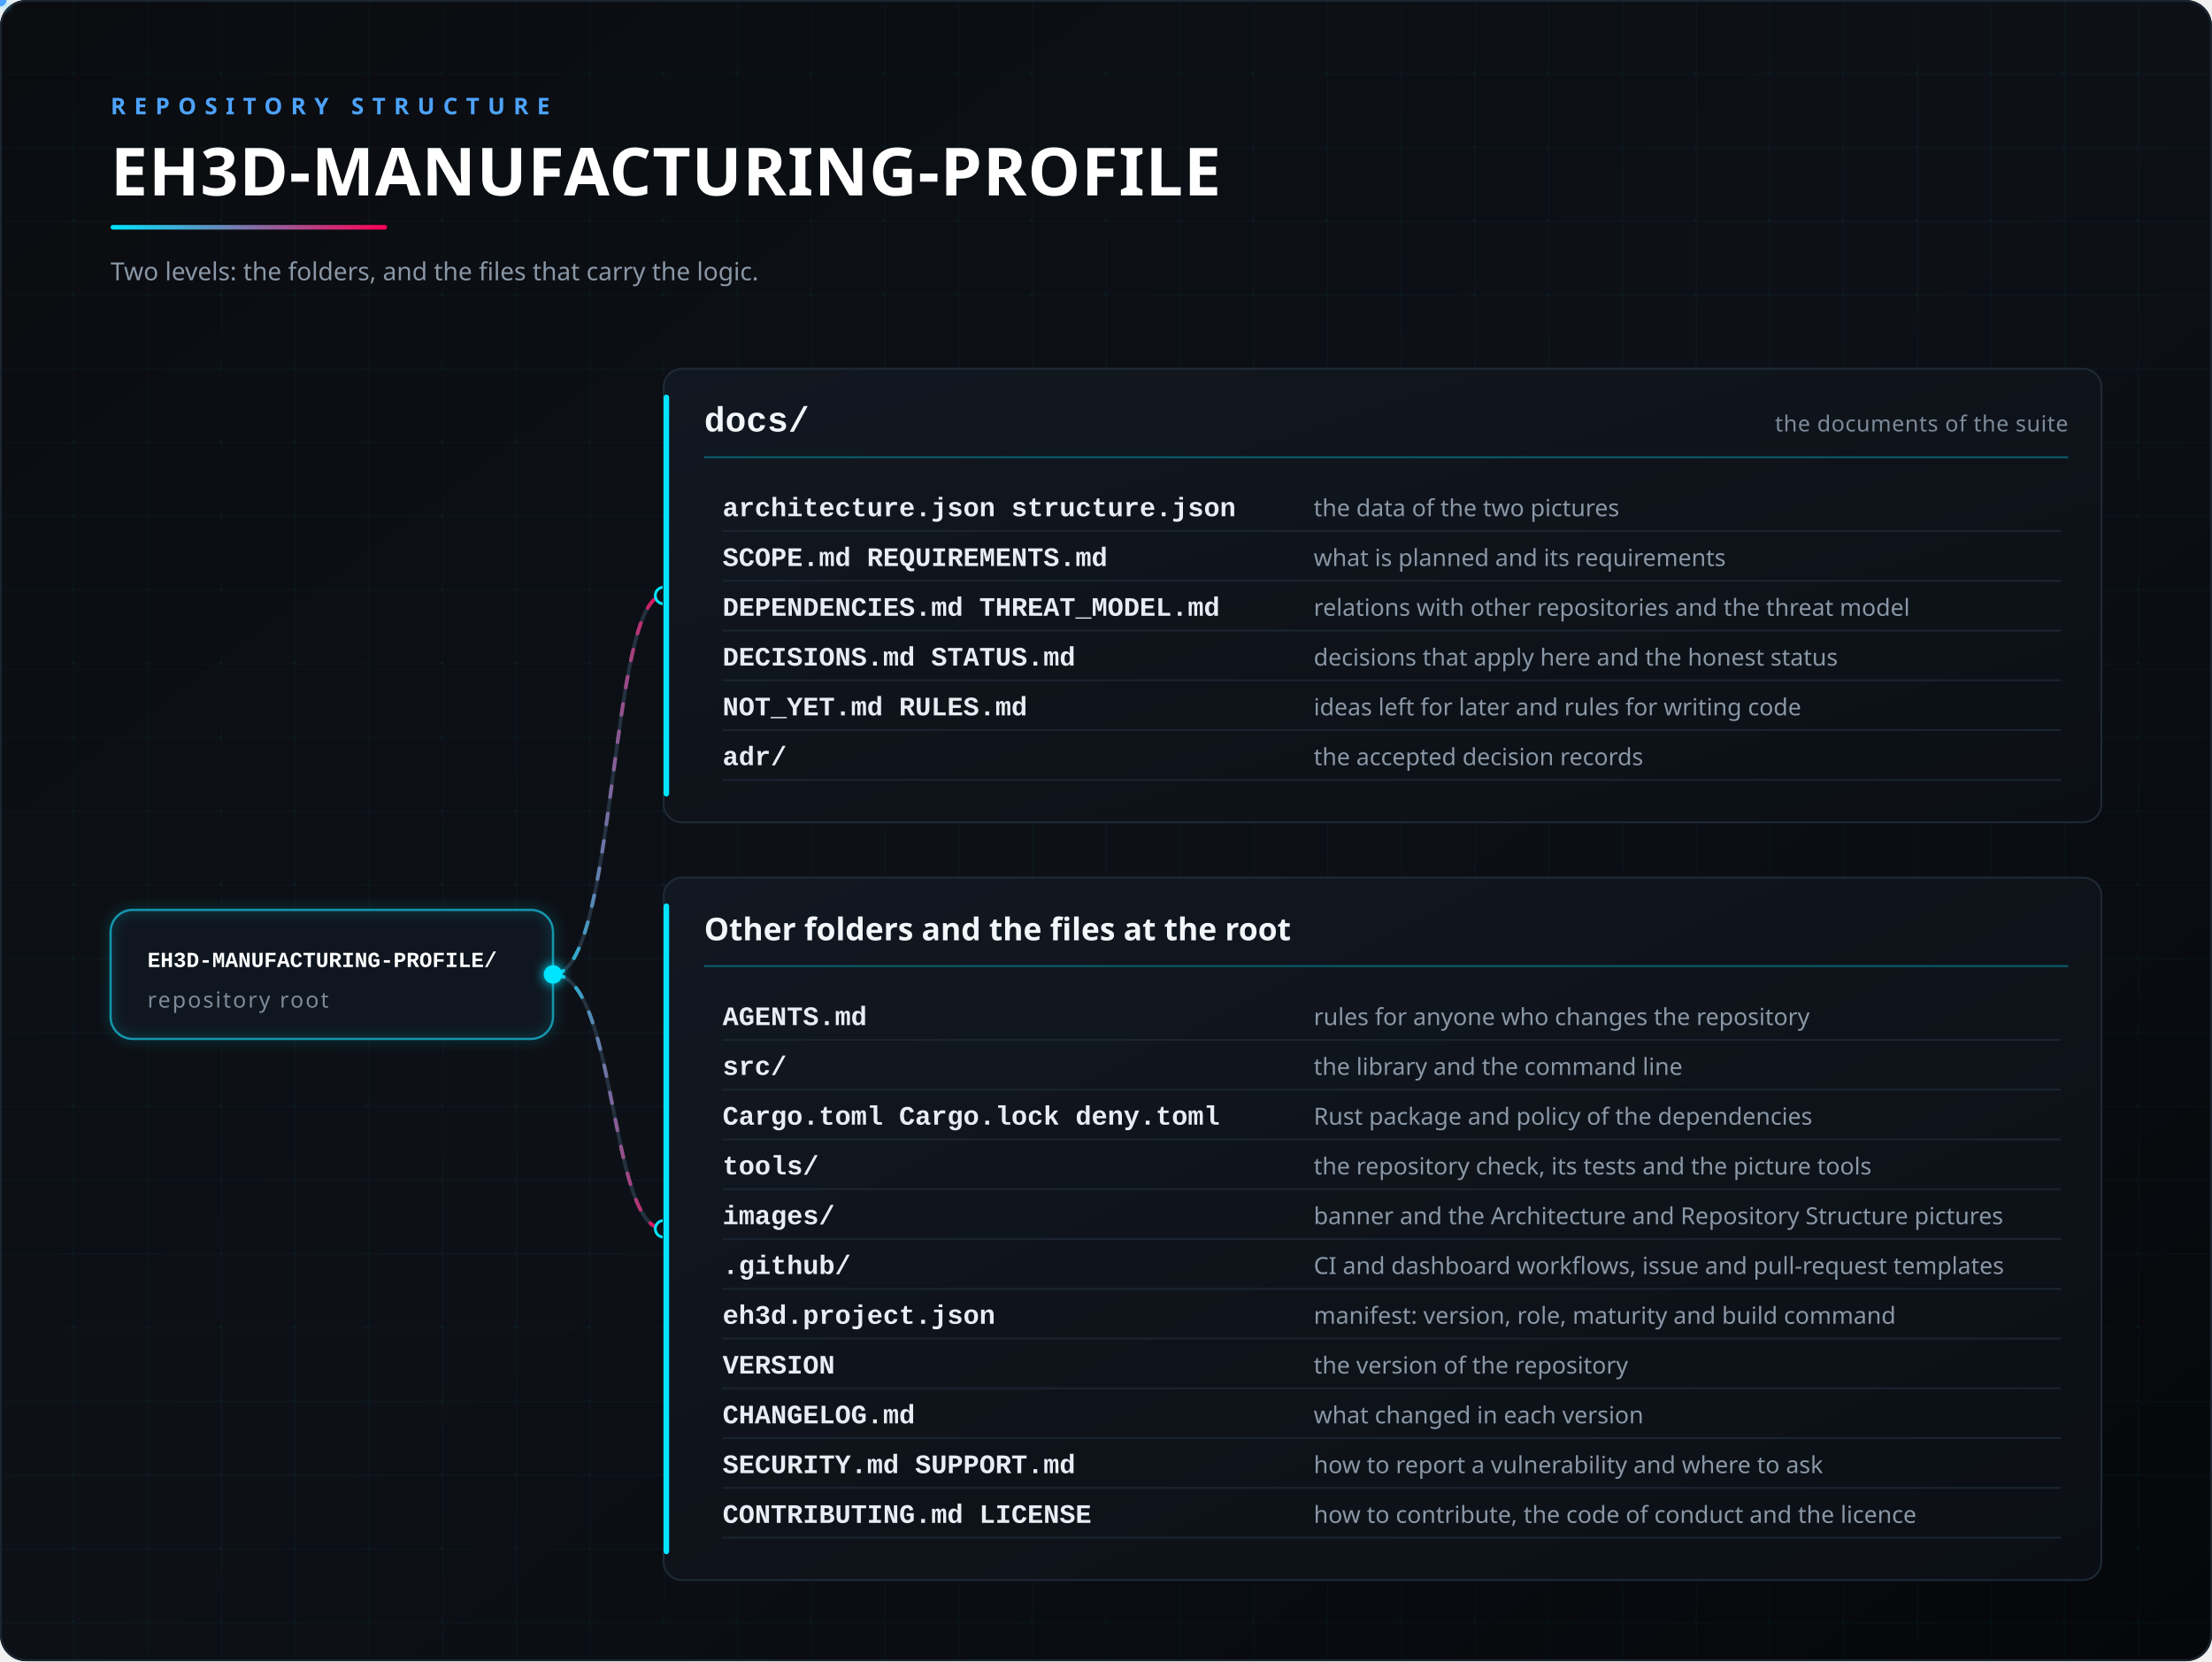
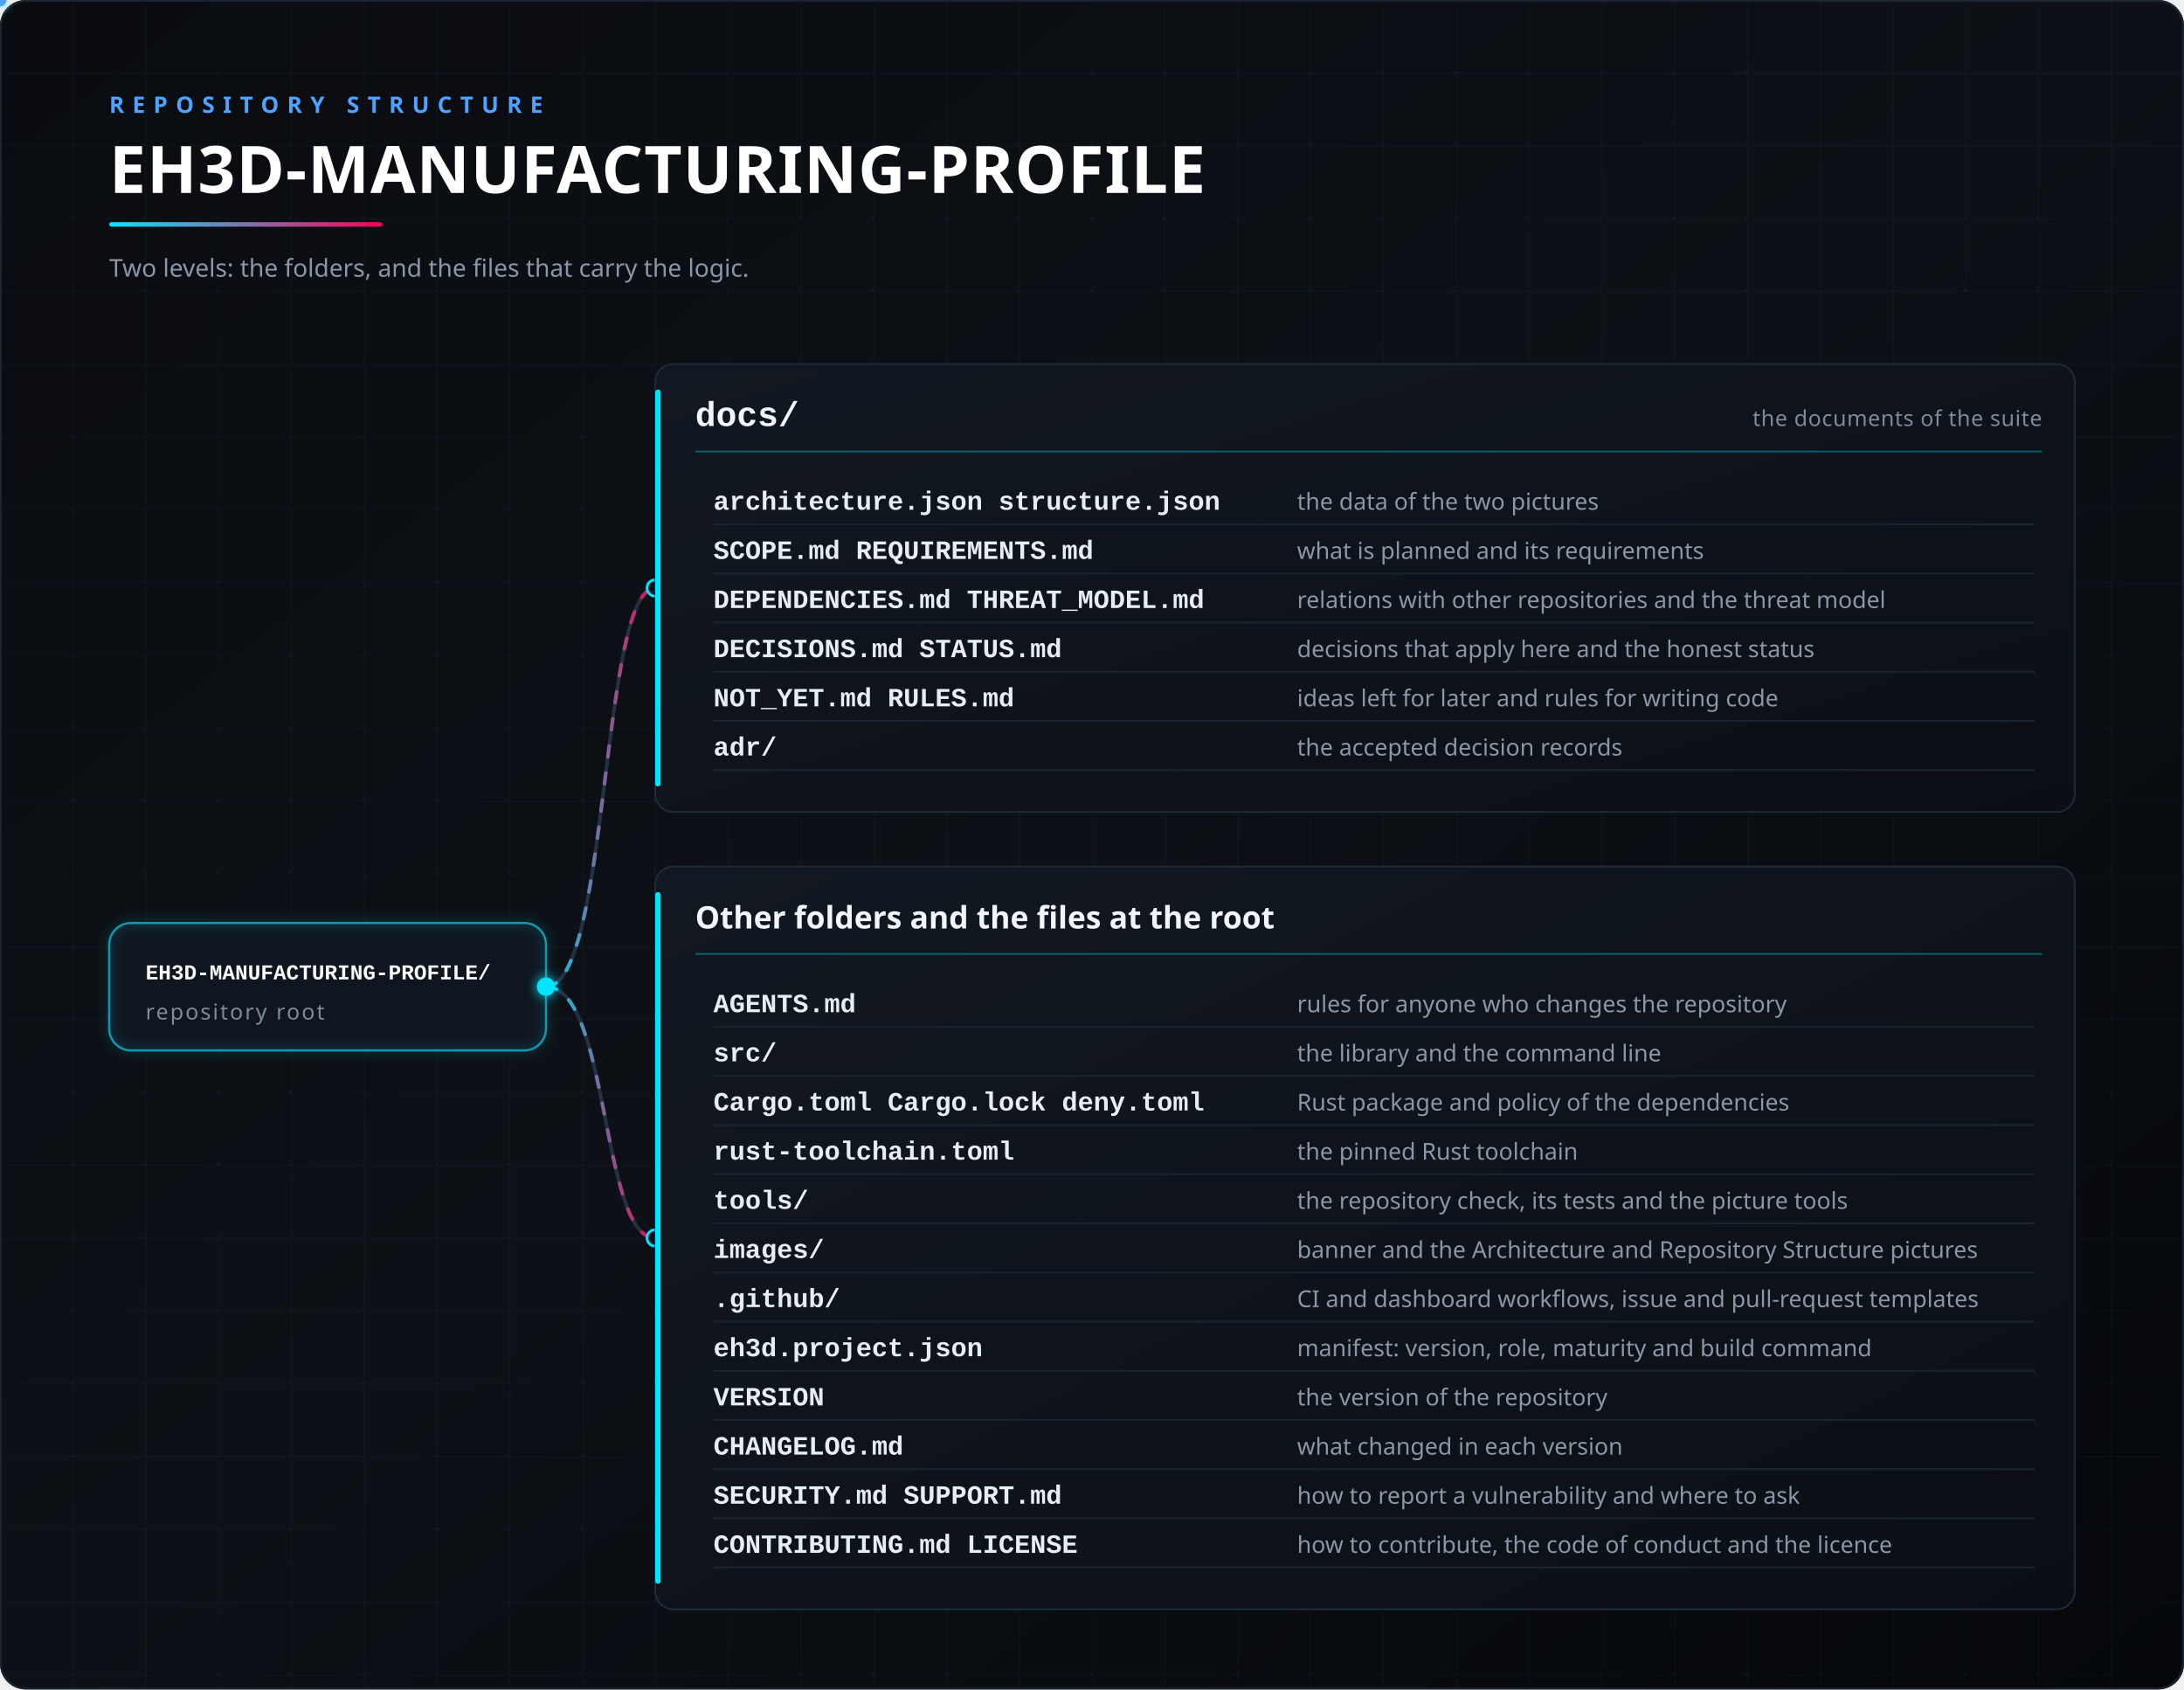
- <svg xmlns="http://www.w3.org/2000/svg" viewBox="0 0 1200 901" width="100%" role="img" aria-labelledby="t d">
+ <svg xmlns="http://www.w3.org/2000/svg" viewBox="0 0 1200 928" width="100%" role="img" aria-labelledby="t d">
  <defs>
    <linearGradient id="bg" x1="0" y1="0" x2="1" y2="1">
      <stop offset="0" stop-color="#0A0C10" />
      <stop offset="0.5" stop-color="#0D1117" />
      <stop offset="1" stop-color="#05070A" />
    </linearGradient>
    <linearGradient id="card" x1="0" y1="0" x2="1" y2="1">
      <stop offset="0" stop-color="#121821" />
      <stop offset="1" stop-color="#0B0F15" />
    </linearGradient>
    <linearGradient id="line" x1="0" y1="0" x2="1" y2="0">
      <stop offset="0" stop-color="#00E5FF" />
      <stop offset="1" stop-color="#FF0055" />
    </linearGradient>
    <filter id="glow" x="-50%" y="-50%" width="200%" height="200%">
      <feGaussianBlur stdDeviation="3" result="b" />
      <feMerge>
        <feMergeNode in="b" />
        <feMergeNode in="SourceGraphic" />
      </feMerge>
    </filter>
    <pattern id="grid" width="40" height="40" patternUnits="userSpaceOnUse">
      <path d="M40 0H0V40" fill="none" stroke="#00E5FF" stroke-opacity="0.035" />
      <circle cx="40" cy="40" r="1" fill="#00E5FF" fill-opacity="0.09" />
    </pattern>
  </defs>
-   <rect width="1200" height="901" rx="14" fill="url(#bg)" />
-   <rect width="1200" height="901" rx="14" fill="url(#grid)" />
-   <rect x="0.5" y="0.5" width="1199" height="900" rx="14" fill="none" stroke="#1B2530" />
+   <rect width="1200" height="928" rx="14" fill="url(#bg)" />
+   <rect width="1200" height="928" rx="14" fill="url(#grid)" />
+   <rect x="0.5" y="0.5" width="1199" height="927" rx="14" fill="none" stroke="#1B2530" />
  <text x="60" y="62" font-family="'Segoe UI','Noto Sans','Noto Sans CJK SC','Microsoft YaHei','Yu Gothic','Helvetica Neue',Helvetica,Arial,sans-serif" font-size="12.5" font-weight="600" fill="#4DA3FF" text-anchor="start" letter-spacing="4.5">REPOSITORY STRUCTURE</text>
  <text x="60" y="106" font-family="'Segoe UI','Noto Sans','Noto Sans CJK SC','Microsoft YaHei','Yu Gothic','Helvetica Neue',Helvetica,Arial,sans-serif" font-size="36" font-weight="700" fill="#FFFFFF" text-anchor="start" letter-spacing="0.5">EH3D-MANUFACTURING-PROFILE</text>
  <rect x="60" y="122" width="150" height="2.5" rx="1.25" fill="url(#line)">
    <animate attributeName="width" values="40;150;150" keyTimes="0;0.4;1" dur="3s" repeatCount="indefinite" />
  </rect>
  <text x="60" y="152" font-family="'Segoe UI','Noto Sans','Noto Sans CJK SC','Microsoft YaHei','Yu Gothic','Helvetica Neue',Helvetica,Arial,sans-serif" font-size="13.5" font-weight="400" fill="#8A97A6" text-anchor="start">Two levels: the folders, and the files that carry the logic.</text>
-   <path id="c0" d="M300,528.5 C335,528.5 330,323 360,323" fill="none" stroke="#243140" stroke-width="2" />
-   <path d="M300,528.5 C335,528.5 330,323 360,323" fill="none" stroke="url(#line)" stroke-width="2" stroke-linecap="round" stroke-dasharray="6 9" opacity="0.9">
+   <path id="c0" d="M300,542 C335,542 330,323 360,323" fill="none" stroke="#243140" stroke-width="2" />
+   <path d="M300,542 C335,542 330,323 360,323" fill="none" stroke="url(#line)" stroke-width="2" stroke-linecap="round" stroke-dasharray="6 9" opacity="0.9">
    <animate attributeName="stroke-dashoffset" from="0" to="-30" dur="1.6s" repeatCount="indefinite" />
  </path>
  <circle cx="360" cy="323" r="4.5" fill="#0D1117" stroke="#00E5FF" stroke-width="1.5" />
-   <path id="c1" d="M300,528.5 C335,528.5 330,666.5 360,666.5" fill="none" stroke="#243140" stroke-width="2" />
-   <path d="M300,528.5 C335,528.5 330,666.5 360,666.5" fill="none" stroke="url(#line)" stroke-width="2" stroke-linecap="round" stroke-dasharray="6 9" opacity="0.9">
+   <path id="c1" d="M300,542 C335,542 330,680 360,680" fill="none" stroke="#243140" stroke-width="2" />
+   <path d="M300,542 C335,542 330,680 360,680" fill="none" stroke="url(#line)" stroke-width="2" stroke-linecap="round" stroke-dasharray="6 9" opacity="0.9">
    <animate attributeName="stroke-dashoffset" from="0" to="-30" dur="1.6s" repeatCount="indefinite" />
  </path>
-   <circle cx="360" cy="666.5" r="4.5" fill="#0D1117" stroke="#00E5FF" stroke-width="1.5" />
+   <circle cx="360" cy="680" r="4.5" fill="#0D1117" stroke="#00E5FF" stroke-width="1.5" />
  <circle r="3.5" fill="#00E5FF" filter="url(#glow)">
    <animateMotion dur="3.4s" repeatCount="indefinite">
      <mpath href="#c0" />
    </animateMotion>
  </circle>
  <circle r="3.5" fill="#4DA3FF" filter="url(#glow)">
    <animateMotion dur="4.2s" repeatCount="indefinite">
      <mpath href="#c1" />
    </animateMotion>
  </circle>
-   <rect x="60" y="493.5" width="240" height="70" rx="12" fill="#0F1620" stroke="#2A3A4C" stroke-width="1.2" />
-   <rect x="60" y="493.5" width="240" height="70" rx="12" fill="none" stroke="#00E5FF" stroke-opacity="0.5" stroke-width="1.2" filter="url(#glow)">
+   <rect x="60" y="507" width="240" height="70" rx="12" fill="#0F1620" stroke="#2A3A4C" stroke-width="1.2" />
+   <rect x="60" y="507" width="240" height="70" rx="12" fill="none" stroke="#00E5FF" stroke-opacity="0.5" stroke-width="1.2" filter="url(#glow)">
    <animate attributeName="stroke-opacity" values="0.15;0.6;0.15" dur="3.6s" repeatCount="indefinite" />
  </rect>
-   <text x="80" y="524.5" font-family="'JetBrains Mono','Cascadia Code','SFMono-Regular',Consolas,'Liberation Mono',monospace" font-size="11.7" font-weight="700" fill="#FFFFFF" text-anchor="start">EH3D-MANUFACTURING-PROFILE/</text>
-   <text x="80" y="546.5" font-family="'Segoe UI','Noto Sans','Noto Sans CJK SC','Microsoft YaHei','Yu Gothic','Helvetica Neue',Helvetica,Arial,sans-serif" font-size="12" font-weight="400" fill="#7D8A99" text-anchor="start" letter-spacing="1">repository root</text>
-   <circle cx="300" cy="528.5" r="5" fill="#00E5FF" filter="url(#glow)" />
+   <text x="80" y="538" font-family="'JetBrains Mono','Cascadia Code','SFMono-Regular',Consolas,'Liberation Mono',monospace" font-size="11.7" font-weight="700" fill="#FFFFFF" text-anchor="start">EH3D-MANUFACTURING-PROFILE/</text>
+   <text x="80" y="560" font-family="'Segoe UI','Noto Sans','Noto Sans CJK SC','Microsoft YaHei','Yu Gothic','Helvetica Neue',Helvetica,Arial,sans-serif" font-size="12" font-weight="400" fill="#7D8A99" text-anchor="start" letter-spacing="1">repository root</text>
+   <circle cx="300" cy="542" r="5" fill="#00E5FF" filter="url(#glow)" />
  <rect x="360" y="200" width="780" height="246" rx="10" fill="url(#card)" stroke="#1E2A36" stroke-width="1" />
  <rect x="360" y="214" width="3" height="218" rx="1.5" fill="#00E5FF">
    <animate attributeName="opacity" values="0.55;1;0.55" dur="4s" begin="0s" repeatCount="indefinite" />
  </rect>
  <text x="382" y="234" font-family="'JetBrains Mono','Cascadia Code','SFMono-Regular',Consolas,'Liberation Mono',monospace" font-size="19" font-weight="700" fill="#F2F6FA" text-anchor="start">docs/</text>
  <text x="1122" y="234" font-family="'Segoe UI','Noto Sans','Noto Sans CJK SC','Microsoft YaHei','Yu Gothic','Helvetica Neue',Helvetica,Arial,sans-serif" font-size="12" font-weight="400" fill="#7D8A99" text-anchor="end" letter-spacing="0.3">the documents of the suite</text>
  <line x1="382" y1="248" x2="1122" y2="248" stroke="#00E5FF" stroke-opacity="0.35" stroke-width="1" />
  <text x="392" y="280" font-family="'JetBrains Mono','Cascadia Code','SFMono-Regular',Consolas,'Liberation Mono',monospace" font-size="14.5" font-weight="600" fill="#E6EDF3" text-anchor="start">architecture.json  structure.json</text>
  <text x="712.67" y="280" font-family="'Segoe UI','Noto Sans','Noto Sans CJK SC','Microsoft YaHei','Yu Gothic','Helvetica Neue',Helvetica,Arial,sans-serif" font-size="12.8" font-weight="400" fill="#8A97A6" text-anchor="start">the data of the two pictures</text>
  <line x1="392" y1="288" x2="1118" y2="288" stroke="#1A2430" stroke-width="1" />
  <text x="392" y="307" font-family="'JetBrains Mono','Cascadia Code','SFMono-Regular',Consolas,'Liberation Mono',monospace" font-size="14.5" font-weight="600" fill="#E6EDF3" text-anchor="start">SCOPE.md  REQUIREMENTS.md</text>
  <text x="712.67" y="307" font-family="'Segoe UI','Noto Sans','Noto Sans CJK SC','Microsoft YaHei','Yu Gothic','Helvetica Neue',Helvetica,Arial,sans-serif" font-size="12.8" font-weight="400" fill="#8A97A6" text-anchor="start">what is planned and its requirements</text>
  <line x1="392" y1="315" x2="1118" y2="315" stroke="#1A2430" stroke-width="1" />
  <text x="392" y="334" font-family="'JetBrains Mono','Cascadia Code','SFMono-Regular',Consolas,'Liberation Mono',monospace" font-size="14.5" font-weight="600" fill="#E6EDF3" text-anchor="start">DEPENDENCIES.md  THREAT_MODEL.md</text>
  <text x="712.67" y="334" font-family="'Segoe UI','Noto Sans','Noto Sans CJK SC','Microsoft YaHei','Yu Gothic','Helvetica Neue',Helvetica,Arial,sans-serif" font-size="12.8" font-weight="400" fill="#8A97A6" text-anchor="start">relations with other repositories and the threat model</text>
  <line x1="392" y1="342" x2="1118" y2="342" stroke="#1A2430" stroke-width="1" />
  <text x="392" y="361" font-family="'JetBrains Mono','Cascadia Code','SFMono-Regular',Consolas,'Liberation Mono',monospace" font-size="14.5" font-weight="600" fill="#E6EDF3" text-anchor="start">DECISIONS.md  STATUS.md</text>
  <text x="712.67" y="361" font-family="'Segoe UI','Noto Sans','Noto Sans CJK SC','Microsoft YaHei','Yu Gothic','Helvetica Neue',Helvetica,Arial,sans-serif" font-size="12.8" font-weight="400" fill="#8A97A6" text-anchor="start">decisions that apply here and the honest status</text>
  <line x1="392" y1="369" x2="1118" y2="369" stroke="#1A2430" stroke-width="1" />
  <text x="392" y="388" font-family="'JetBrains Mono','Cascadia Code','SFMono-Regular',Consolas,'Liberation Mono',monospace" font-size="14.5" font-weight="600" fill="#E6EDF3" text-anchor="start">NOT_YET.md  RULES.md</text>
  <text x="712.67" y="388" font-family="'Segoe UI','Noto Sans','Noto Sans CJK SC','Microsoft YaHei','Yu Gothic','Helvetica Neue',Helvetica,Arial,sans-serif" font-size="12.8" font-weight="400" fill="#8A97A6" text-anchor="start">ideas left for later and rules for writing code</text>
  <line x1="392" y1="396" x2="1118" y2="396" stroke="#1A2430" stroke-width="1" />
  <text x="392" y="415" font-family="'JetBrains Mono','Cascadia Code','SFMono-Regular',Consolas,'Liberation Mono',monospace" font-size="14.5" font-weight="600" fill="#E6EDF3" text-anchor="start">adr/</text>
  <text x="712.67" y="415" font-family="'Segoe UI','Noto Sans','Noto Sans CJK SC','Microsoft YaHei','Yu Gothic','Helvetica Neue',Helvetica,Arial,sans-serif" font-size="12.8" font-weight="400" fill="#8A97A6" text-anchor="start">the accepted decision records</text>
  <line x1="392" y1="423" x2="1118" y2="423" stroke="#1A2430" stroke-width="1" />
-   <rect x="360" y="476" width="780" height="381" rx="10" fill="url(#card)" stroke="#1E2A36" stroke-width="1" />
-   <rect x="360" y="490" width="3" height="353" rx="1.5" fill="#00E5FF">
+   <rect x="360" y="476" width="780" height="408" rx="10" fill="url(#card)" stroke="#1E2A36" stroke-width="1" />
+   <rect x="360" y="490" width="3" height="380" rx="1.5" fill="#00E5FF">
    <animate attributeName="opacity" values="0.55;1;0.55" dur="4s" begin="0.6s" repeatCount="indefinite" />
  </rect>
  <text x="382" y="510" font-family="'Segoe UI','Noto Sans','Noto Sans CJK SC','Microsoft YaHei','Yu Gothic','Helvetica Neue',Helvetica,Arial,sans-serif" font-size="17" font-weight="700" fill="#F2F6FA" text-anchor="start">Other folders and the files at the root</text>
  <line x1="382" y1="524" x2="1122" y2="524" stroke="#00E5FF" stroke-opacity="0.35" stroke-width="1" />
  <text x="392" y="556" font-family="'JetBrains Mono','Cascadia Code','SFMono-Regular',Consolas,'Liberation Mono',monospace" font-size="14.5" font-weight="600" fill="#E6EDF3" text-anchor="start">AGENTS.md</text>
  <text x="712.67" y="556" font-family="'Segoe UI','Noto Sans','Noto Sans CJK SC','Microsoft YaHei','Yu Gothic','Helvetica Neue',Helvetica,Arial,sans-serif" font-size="12.8" font-weight="400" fill="#8A97A6" text-anchor="start">rules for anyone who changes the repository</text>
  <line x1="392" y1="564" x2="1118" y2="564" stroke="#1A2430" stroke-width="1" />
  <text x="392" y="583" font-family="'JetBrains Mono','Cascadia Code','SFMono-Regular',Consolas,'Liberation Mono',monospace" font-size="14.5" font-weight="600" fill="#E6EDF3" text-anchor="start">src/</text>
  <text x="712.67" y="583" font-family="'Segoe UI','Noto Sans','Noto Sans CJK SC','Microsoft YaHei','Yu Gothic','Helvetica Neue',Helvetica,Arial,sans-serif" font-size="12.8" font-weight="400" fill="#8A97A6" text-anchor="start">the library and the command line</text>
  <line x1="392" y1="591" x2="1118" y2="591" stroke="#1A2430" stroke-width="1" />
  <text x="392" y="610" font-family="'JetBrains Mono','Cascadia Code','SFMono-Regular',Consolas,'Liberation Mono',monospace" font-size="14.5" font-weight="600" fill="#E6EDF3" text-anchor="start">Cargo.toml  Cargo.lock  deny.toml</text>
  <text x="712.67" y="610" font-family="'Segoe UI','Noto Sans','Noto Sans CJK SC','Microsoft YaHei','Yu Gothic','Helvetica Neue',Helvetica,Arial,sans-serif" font-size="12.8" font-weight="400" fill="#8A97A6" text-anchor="start">Rust package and policy of the dependencies</text>
  <line x1="392" y1="618" x2="1118" y2="618" stroke="#1A2430" stroke-width="1" />
-   <text x="392" y="637" font-family="'JetBrains Mono','Cascadia Code','SFMono-Regular',Consolas,'Liberation Mono',monospace" font-size="14.5" font-weight="600" fill="#E6EDF3" text-anchor="start">tools/</text>
-   <text x="712.67" y="637" font-family="'Segoe UI','Noto Sans','Noto Sans CJK SC','Microsoft YaHei','Yu Gothic','Helvetica Neue',Helvetica,Arial,sans-serif" font-size="12.8" font-weight="400" fill="#8A97A6" text-anchor="start">the repository check, its tests and the picture tools</text>
+   <text x="392" y="637" font-family="'JetBrains Mono','Cascadia Code','SFMono-Regular',Consolas,'Liberation Mono',monospace" font-size="14.5" font-weight="600" fill="#E6EDF3" text-anchor="start">rust-toolchain.toml</text>
+   <text x="712.67" y="637" font-family="'Segoe UI','Noto Sans','Noto Sans CJK SC','Microsoft YaHei','Yu Gothic','Helvetica Neue',Helvetica,Arial,sans-serif" font-size="12.8" font-weight="400" fill="#8A97A6" text-anchor="start">the pinned Rust toolchain</text>
  <line x1="392" y1="645" x2="1118" y2="645" stroke="#1A2430" stroke-width="1" />
-   <text x="392" y="664" font-family="'JetBrains Mono','Cascadia Code','SFMono-Regular',Consolas,'Liberation Mono',monospace" font-size="14.5" font-weight="600" fill="#E6EDF3" text-anchor="start">images/</text>
-   <text x="712.67" y="664" font-family="'Segoe UI','Noto Sans','Noto Sans CJK SC','Microsoft YaHei','Yu Gothic','Helvetica Neue',Helvetica,Arial,sans-serif" font-size="12.8" font-weight="400" fill="#8A97A6" text-anchor="start">banner and the Architecture and Repository Structure pictures</text>
+   <text x="392" y="664" font-family="'JetBrains Mono','Cascadia Code','SFMono-Regular',Consolas,'Liberation Mono',monospace" font-size="14.5" font-weight="600" fill="#E6EDF3" text-anchor="start">tools/</text>
+   <text x="712.67" y="664" font-family="'Segoe UI','Noto Sans','Noto Sans CJK SC','Microsoft YaHei','Yu Gothic','Helvetica Neue',Helvetica,Arial,sans-serif" font-size="12.8" font-weight="400" fill="#8A97A6" text-anchor="start">the repository check, its tests and the picture tools</text>
  <line x1="392" y1="672" x2="1118" y2="672" stroke="#1A2430" stroke-width="1" />
-   <text x="392" y="691" font-family="'JetBrains Mono','Cascadia Code','SFMono-Regular',Consolas,'Liberation Mono',monospace" font-size="14.5" font-weight="600" fill="#E6EDF3" text-anchor="start">.github/</text>
-   <text x="712.67" y="691" font-family="'Segoe UI','Noto Sans','Noto Sans CJK SC','Microsoft YaHei','Yu Gothic','Helvetica Neue',Helvetica,Arial,sans-serif" font-size="12.8" font-weight="400" fill="#8A97A6" text-anchor="start">CI and dashboard workflows, issue and pull-request templates</text>
+   <text x="392" y="691" font-family="'JetBrains Mono','Cascadia Code','SFMono-Regular',Consolas,'Liberation Mono',monospace" font-size="14.5" font-weight="600" fill="#E6EDF3" text-anchor="start">images/</text>
+   <text x="712.67" y="691" font-family="'Segoe UI','Noto Sans','Noto Sans CJK SC','Microsoft YaHei','Yu Gothic','Helvetica Neue',Helvetica,Arial,sans-serif" font-size="12.8" font-weight="400" fill="#8A97A6" text-anchor="start">banner and the Architecture and Repository Structure pictures</text>
  <line x1="392" y1="699" x2="1118" y2="699" stroke="#1A2430" stroke-width="1" />
-   <text x="392" y="718" font-family="'JetBrains Mono','Cascadia Code','SFMono-Regular',Consolas,'Liberation Mono',monospace" font-size="14.5" font-weight="600" fill="#E6EDF3" text-anchor="start">eh3d.project.json</text>
-   <text x="712.67" y="718" font-family="'Segoe UI','Noto Sans','Noto Sans CJK SC','Microsoft YaHei','Yu Gothic','Helvetica Neue',Helvetica,Arial,sans-serif" font-size="12.8" font-weight="400" fill="#8A97A6" text-anchor="start">manifest: version, role, maturity and build command</text>
+   <text x="392" y="718" font-family="'JetBrains Mono','Cascadia Code','SFMono-Regular',Consolas,'Liberation Mono',monospace" font-size="14.5" font-weight="600" fill="#E6EDF3" text-anchor="start">.github/</text>
+   <text x="712.67" y="718" font-family="'Segoe UI','Noto Sans','Noto Sans CJK SC','Microsoft YaHei','Yu Gothic','Helvetica Neue',Helvetica,Arial,sans-serif" font-size="12.8" font-weight="400" fill="#8A97A6" text-anchor="start">CI and dashboard workflows, issue and pull-request templates</text>
  <line x1="392" y1="726" x2="1118" y2="726" stroke="#1A2430" stroke-width="1" />
-   <text x="392" y="745" font-family="'JetBrains Mono','Cascadia Code','SFMono-Regular',Consolas,'Liberation Mono',monospace" font-size="14.5" font-weight="600" fill="#E6EDF3" text-anchor="start">VERSION</text>
-   <text x="712.67" y="745" font-family="'Segoe UI','Noto Sans','Noto Sans CJK SC','Microsoft YaHei','Yu Gothic','Helvetica Neue',Helvetica,Arial,sans-serif" font-size="12.8" font-weight="400" fill="#8A97A6" text-anchor="start">the version of the repository</text>
+   <text x="392" y="745" font-family="'JetBrains Mono','Cascadia Code','SFMono-Regular',Consolas,'Liberation Mono',monospace" font-size="14.5" font-weight="600" fill="#E6EDF3" text-anchor="start">eh3d.project.json</text>
+   <text x="712.67" y="745" font-family="'Segoe UI','Noto Sans','Noto Sans CJK SC','Microsoft YaHei','Yu Gothic','Helvetica Neue',Helvetica,Arial,sans-serif" font-size="12.8" font-weight="400" fill="#8A97A6" text-anchor="start">manifest: version, role, maturity and build command</text>
  <line x1="392" y1="753" x2="1118" y2="753" stroke="#1A2430" stroke-width="1" />
-   <text x="392" y="772" font-family="'JetBrains Mono','Cascadia Code','SFMono-Regular',Consolas,'Liberation Mono',monospace" font-size="14.5" font-weight="600" fill="#E6EDF3" text-anchor="start">CHANGELOG.md</text>
-   <text x="712.67" y="772" font-family="'Segoe UI','Noto Sans','Noto Sans CJK SC','Microsoft YaHei','Yu Gothic','Helvetica Neue',Helvetica,Arial,sans-serif" font-size="12.8" font-weight="400" fill="#8A97A6" text-anchor="start">what changed in each version</text>
+   <text x="392" y="772" font-family="'JetBrains Mono','Cascadia Code','SFMono-Regular',Consolas,'Liberation Mono',monospace" font-size="14.5" font-weight="600" fill="#E6EDF3" text-anchor="start">VERSION</text>
+   <text x="712.67" y="772" font-family="'Segoe UI','Noto Sans','Noto Sans CJK SC','Microsoft YaHei','Yu Gothic','Helvetica Neue',Helvetica,Arial,sans-serif" font-size="12.8" font-weight="400" fill="#8A97A6" text-anchor="start">the version of the repository</text>
  <line x1="392" y1="780" x2="1118" y2="780" stroke="#1A2430" stroke-width="1" />
-   <text x="392" y="799" font-family="'JetBrains Mono','Cascadia Code','SFMono-Regular',Consolas,'Liberation Mono',monospace" font-size="14.5" font-weight="600" fill="#E6EDF3" text-anchor="start">SECURITY.md  SUPPORT.md</text>
-   <text x="712.67" y="799" font-family="'Segoe UI','Noto Sans','Noto Sans CJK SC','Microsoft YaHei','Yu Gothic','Helvetica Neue',Helvetica,Arial,sans-serif" font-size="12.8" font-weight="400" fill="#8A97A6" text-anchor="start">how to report a vulnerability and where to ask</text>
+   <text x="392" y="799" font-family="'JetBrains Mono','Cascadia Code','SFMono-Regular',Consolas,'Liberation Mono',monospace" font-size="14.5" font-weight="600" fill="#E6EDF3" text-anchor="start">CHANGELOG.md</text>
+   <text x="712.67" y="799" font-family="'Segoe UI','Noto Sans','Noto Sans CJK SC','Microsoft YaHei','Yu Gothic','Helvetica Neue',Helvetica,Arial,sans-serif" font-size="12.8" font-weight="400" fill="#8A97A6" text-anchor="start">what changed in each version</text>
  <line x1="392" y1="807" x2="1118" y2="807" stroke="#1A2430" stroke-width="1" />
-   <text x="392" y="826" font-family="'JetBrains Mono','Cascadia Code','SFMono-Regular',Consolas,'Liberation Mono',monospace" font-size="14.5" font-weight="600" fill="#E6EDF3" text-anchor="start">CONTRIBUTING.md  LICENSE</text>
-   <text x="712.67" y="826" font-family="'Segoe UI','Noto Sans','Noto Sans CJK SC','Microsoft YaHei','Yu Gothic','Helvetica Neue',Helvetica,Arial,sans-serif" font-size="12.8" font-weight="400" fill="#8A97A6" text-anchor="start">how to contribute, the code of conduct and the licence</text>
+   <text x="392" y="826" font-family="'JetBrains Mono','Cascadia Code','SFMono-Regular',Consolas,'Liberation Mono',monospace" font-size="14.5" font-weight="600" fill="#E6EDF3" text-anchor="start">SECURITY.md  SUPPORT.md</text>
+   <text x="712.67" y="826" font-family="'Segoe UI','Noto Sans','Noto Sans CJK SC','Microsoft YaHei','Yu Gothic','Helvetica Neue',Helvetica,Arial,sans-serif" font-size="12.8" font-weight="400" fill="#8A97A6" text-anchor="start">how to report a vulnerability and where to ask</text>
  <line x1="392" y1="834" x2="1118" y2="834" stroke="#1A2430" stroke-width="1" />
+   <text x="392" y="853" font-family="'JetBrains Mono','Cascadia Code','SFMono-Regular',Consolas,'Liberation Mono',monospace" font-size="14.5" font-weight="600" fill="#E6EDF3" text-anchor="start">CONTRIBUTING.md  LICENSE</text>
+   <text x="712.67" y="853" font-family="'Segoe UI','Noto Sans','Noto Sans CJK SC','Microsoft YaHei','Yu Gothic','Helvetica Neue',Helvetica,Arial,sans-serif" font-size="12.8" font-weight="400" fill="#8A97A6" text-anchor="start">how to contribute, the code of conduct and the licence</text>
+   <line x1="392" y1="861" x2="1118" y2="861" stroke="#1A2430" stroke-width="1" />
</svg>
